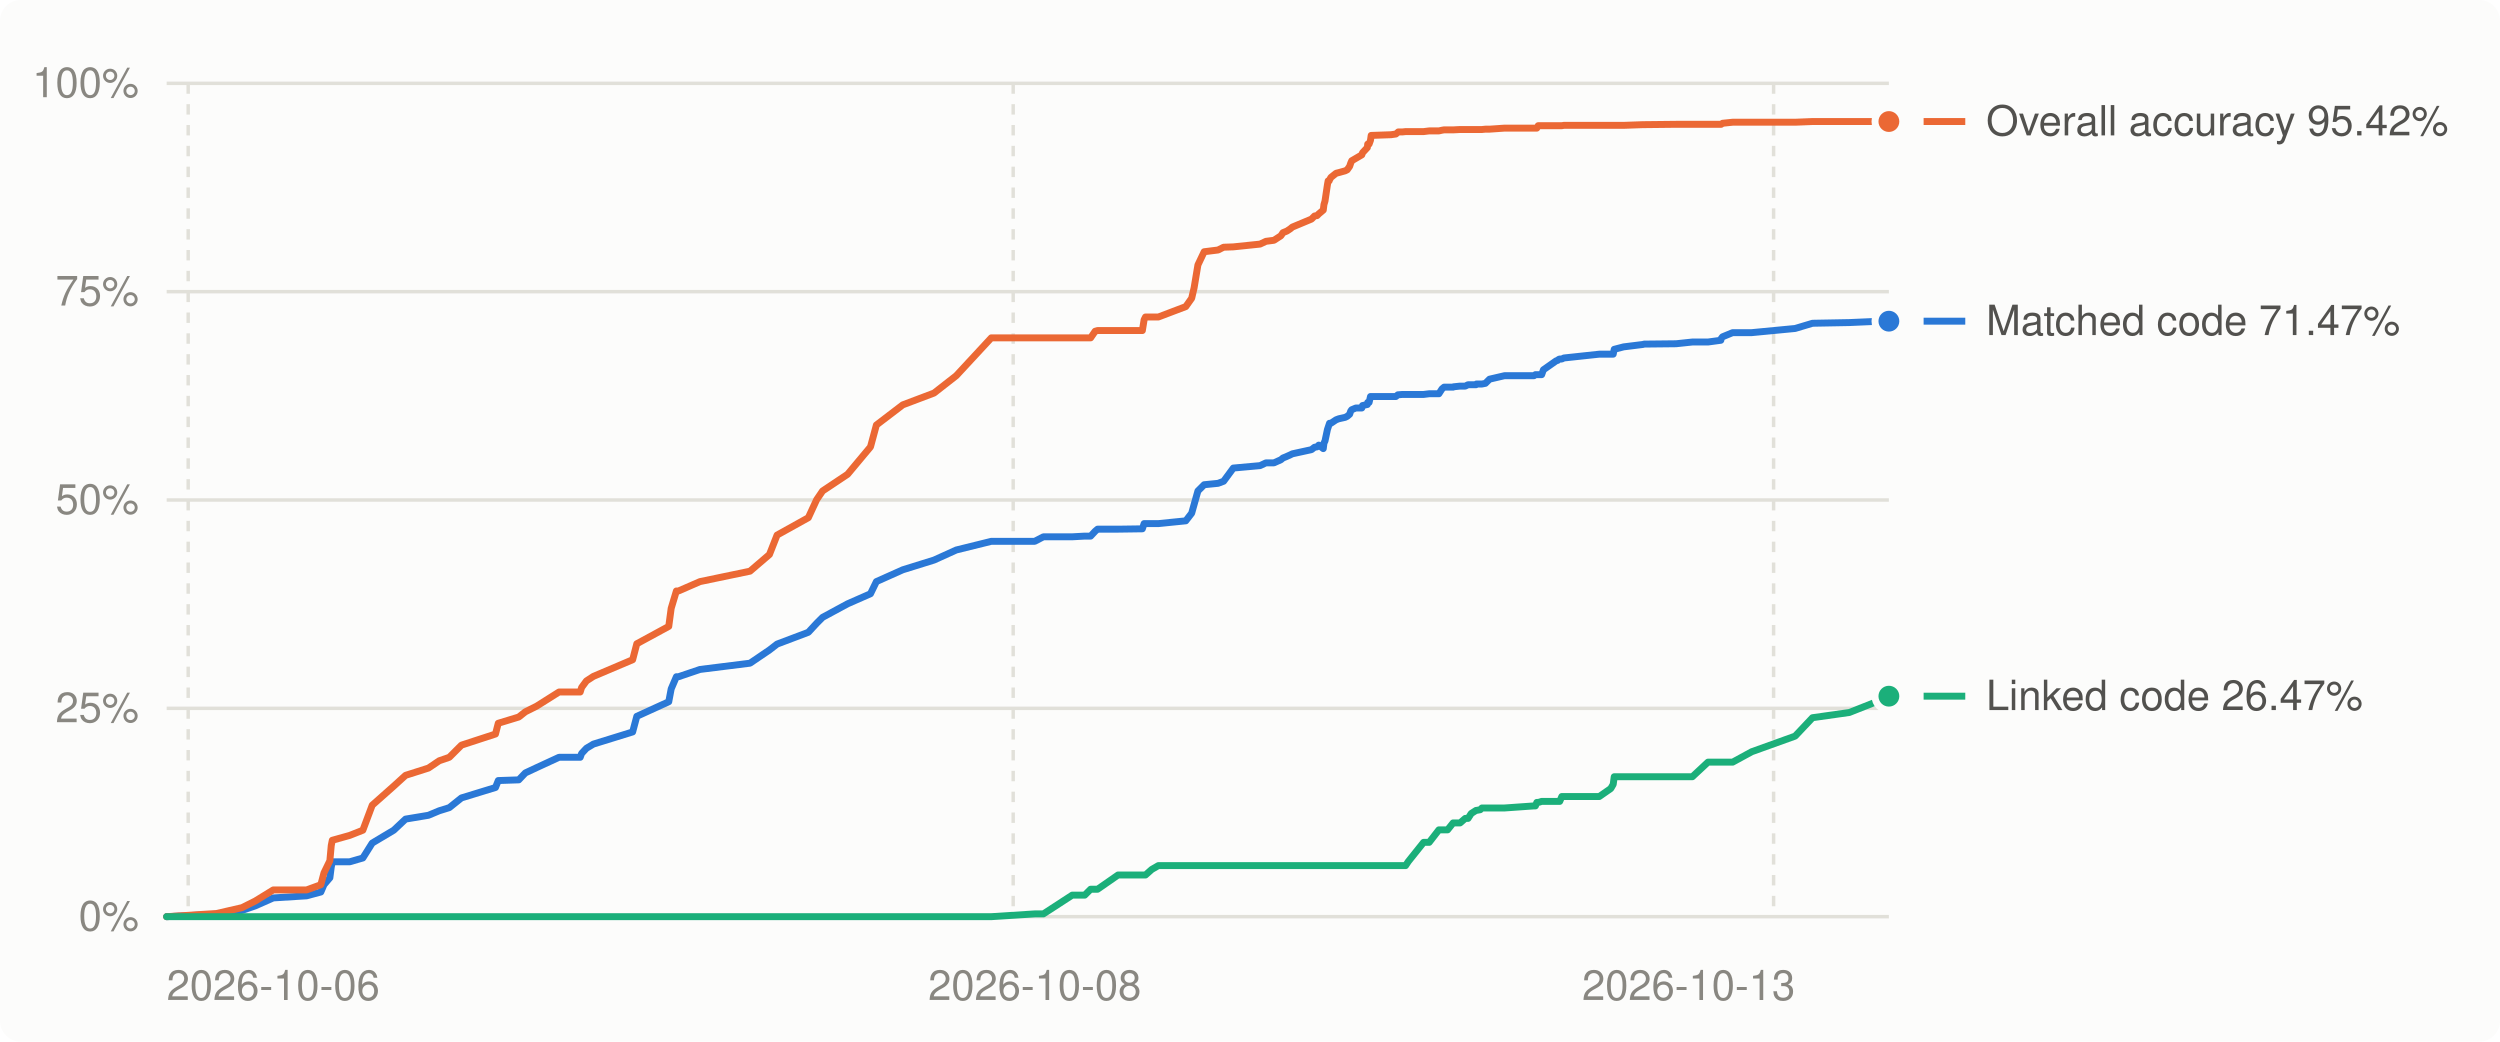
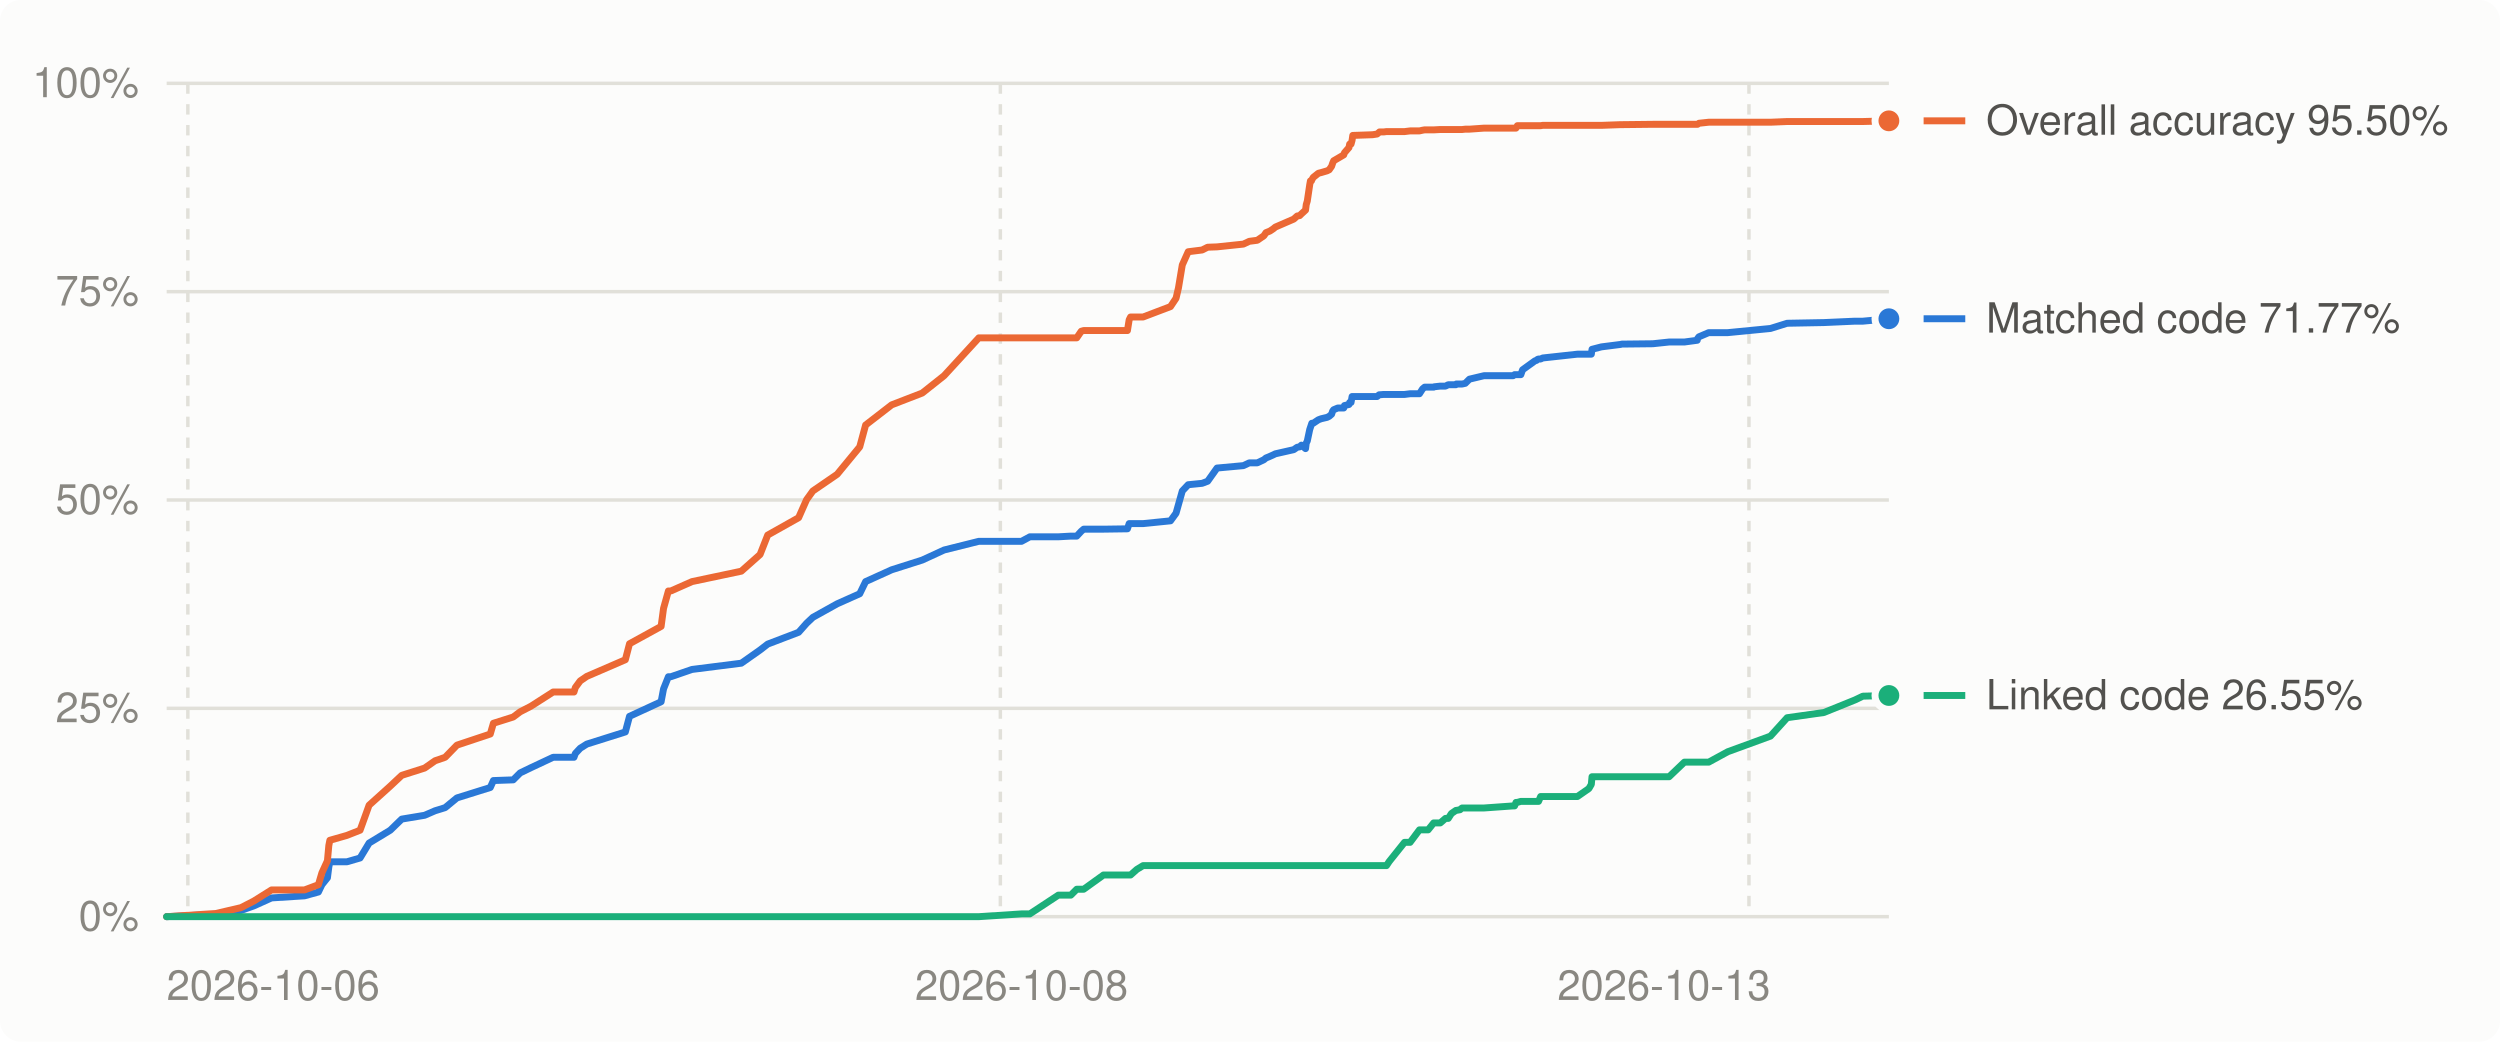
<svg xmlns="http://www.w3.org/2000/svg" viewBox="0 0 720 300" width="720" height="300" role="img" aria-label="Decompilation progress over time">
  <style>
.bg{fill:#fcfcfb}.grid{stroke:#e1e0d9}.muted{fill:#898781}.lbl{fill:#52514e}.ln0{stroke:#2a78d6}.dot0{fill:#2a78d6;stroke:#fcfcfb}.ln1{stroke:#eb6834}.dot1{fill:#eb6834;stroke:#fcfcfb}.ln2{stroke:#1baf7a}.dot2{fill:#1baf7a;stroke:#fcfcfb}
@media (prefers-color-scheme: dark){.bg{fill:#1a1a19}.grid{stroke:#2c2c2a}.muted{fill:#898781}.lbl{fill:#c3c2b7}.ln0{stroke:#3987e5}.dot0{fill:#3987e5;stroke:#1a1a19}.ln1{stroke:#d95926}.dot1{fill:#d95926;stroke:#1a1a19}.ln2{stroke:#199e70}.dot2{fill:#199e70;stroke:#1a1a19}}
text{font:12px -apple-system,BlinkMacSystemFont,'Segoe UI',Helvetica,Arial,sans-serif}
</style>
  <rect class="bg" width="720" height="300" rx="6" />
  <line x1="48" x2="544" y1="264.0" y2="264.0" class="grid" stroke-width="1" />
  <text x="40" y="268.0" class="muted" text-anchor="end">0%</text>
  <line x1="48" x2="544" y1="204.0" y2="204.0" class="grid" stroke-width="1" />
  <text x="40" y="208.0" class="muted" text-anchor="end">25%</text>
  <line x1="48" x2="544" y1="144.0" y2="144.0" class="grid" stroke-width="1" />
  <text x="40" y="148.0" class="muted" text-anchor="end">50%</text>
  <line x1="48" x2="544" y1="84.0" y2="84.0" class="grid" stroke-width="1" />
  <text x="40" y="88.0" class="muted" text-anchor="end">75%</text>
  <line x1="48" x2="544" y1="24.0" y2="24.0" class="grid" stroke-width="1" />
  <text x="40" y="28.0" class="muted" text-anchor="end">100%</text>
-   <line x1="54.2" x2="54.2" y1="24" y2="264" class="grid" stroke-width="1" stroke-dasharray="3 3" />
-   <line x1="291.8" x2="291.8" y1="24" y2="264" class="grid" stroke-width="1" stroke-dasharray="3 3" />
-   <line x1="510.8" x2="510.8" y1="24" y2="264" class="grid" stroke-width="1" stroke-dasharray="3 3" />
+   <line x1="54.1" x2="54.1" y1="24" y2="264" class="grid" stroke-width="1" stroke-dasharray="3 3" />
+   <line x1="288.1" x2="288.1" y1="24" y2="264" class="grid" stroke-width="1" stroke-dasharray="3 3" />
+   <line x1="503.7" x2="503.7" y1="24" y2="264" class="grid" stroke-width="1" stroke-dasharray="3 3" />
  <text class="muted" x="48.0" y="288" text-anchor="start">2026-10-06</text>
-   <text class="muted" x="298.0" y="288" text-anchor="middle">2026-10-08</text>
-   <text class="muted" x="517.0" y="288" text-anchor="end">2026-10-13</text>
-   <polyline points="48.0,264.0 60.5,263.4 62.3,263.3 69.7,262.2 73.5,260.9 78.7,258.6 88.3,258.0 92.4,256.9 93.3,254.8 95.0,252.8 95.4,249.7 95.7,248.2 100.7,248.2 104.5,247.1 107.2,242.8 113.4,239.1 116.8,235.9 123.4,234.8 126.5,233.5 129.4,232.6 132.9,229.8 142.7,226.8 143.5,224.8 149.4,224.6 151.3,222.6 154.5,221.1 161.0,218.1 167.1,218.1 167.5,217.0 168.9,215.5 170.9,214.3 182.2,210.8 183.4,206.3 192.6,202.1 193.3,198.4 194.8,194.9 195.4,194.9 201.6,192.8 216.0,191.0 221.6,187.2 223.8,185.5 232.8,182.1 235.2,179.5 236.9,177.8 244.1,173.9 250.7,171.0 252.4,167.5 260.0,164.1 269.0,161.3 275.4,158.4 285.5,155.9 298.0,155.9 300.5,154.6 308.8,154.6 312.4,154.4 314.1,154.4 315.4,153.0 316.1,152.4 322.0,152.4 329.0,152.3 329.5,150.8 329.9,150.8 331.7,150.8 333.6,150.8 341.5,150.0 343.2,147.8 343.9,145.3 345.0,141.4 346.8,139.6 350.8,139.2 352.4,138.6 355.2,134.8 362.9,134.1 364.6,133.3 366.9,133.3 368.9,132.4 369.5,131.9 370.5,131.5 370.7,131.4 371.6,131.0 372.2,130.7 377.7,129.5 378.6,128.8 379.3,128.7 379.8,128.2 381.1,129.2 381.3,127.6 381.6,127.0 382.3,123.7 382.5,123.1 382.8,122.2 382.9,121.9 383.3,121.9 384.8,120.9 385.6,120.6 387.4,120.2 388.0,119.9 388.7,119.3 389.0,118.4 389.3,118.0 390.5,117.5 392.2,117.5 392.4,116.8 393.8,116.5 393.9,115.9 394.3,115.9 394.7,114.2 394.9,114.2 397.8,114.2 400.6,114.2 402.0,114.2 402.6,113.7 402.7,113.7 403.9,113.6 404.8,113.6 405.6,113.6 410.0,113.6 411.6,113.4 414.4,113.4 415.3,112.0 415.9,111.5 416.9,111.5 418.5,111.5 418.6,111.4 420.5,111.2 422.0,111.2 422.8,110.8 423.7,110.8 425.1,110.8 425.2,110.6 426.3,110.6 426.6,110.6 426.8,110.6 427.8,110.4 429.0,109.2 433.3,108.2 441.8,108.2 442.2,107.9 442.6,107.9 443.0,107.9 443.4,107.9 444.0,107.9 444.5,106.5 448.2,103.9 448.6,103.8 448.9,103.5 449.2,103.4 449.8,103.4 450.4,103.1 460.6,102.0 463.9,102.0 464.6,102.0 464.9,100.6 467.6,99.9 473.2,99.2 473.5,99.1 482.7,99.0 487.4,98.5 491.9,98.5 495.6,98.0 495.7,97.5 496.1,97.0 499.0,95.8 504.5,95.8 517.0,94.6 522.0,93.1 532.6,92.9 541.7,92.5 544.0,92.5" fill="none" class="ln0" stroke-width="2" stroke-linejoin="round" stroke-linecap="round" />
-   <polyline points="48.0,264.0 60.5,263.2 62.3,263.1 69.7,261.4 73.5,259.5 78.7,256.3 88.3,256.3 92.4,254.8 93.3,251.4 95.0,247.9 95.4,243.5 95.7,242.0 100.7,240.6 104.5,239.1 107.2,231.9 113.4,226.4 116.8,223.3 123.4,221.2 126.5,219.1 129.4,218.1 132.9,214.6 142.7,211.4 143.5,208.3 149.4,206.5 151.3,205.0 154.5,203.4 161.0,199.3 167.1,199.3 167.5,198.0 168.9,196.1 170.9,194.8 182.2,190.0 183.4,185.4 192.6,180.4 193.3,175.2 194.8,170.2 195.4,170.2 201.6,167.5 216.0,164.5 221.6,159.7 223.8,154.1 232.8,149.1 235.2,143.9 236.9,141.4 244.1,136.6 250.7,128.7 252.4,122.4 260.0,116.6 269.0,113.2 275.4,108.2 285.5,97.3 298.0,97.3 300.5,97.3 308.8,97.3 312.4,97.3 314.1,97.3 315.4,95.4 316.1,95.2 322.0,95.2 329.0,95.2 329.5,92.1 329.9,91.3 331.7,91.3 333.6,91.3 341.5,88.3 343.2,85.9 343.9,82.9 345.0,76.3 346.8,72.5 350.8,72.0 352.4,71.2 355.2,71.1 362.9,70.3 364.6,69.5 366.9,69.2 368.9,67.9 369.5,67.0 370.5,66.6 370.7,66.5 371.6,65.9 372.2,65.4 377.7,63.1 378.6,62.2 379.3,62.1 379.8,61.6 381.1,60.5 381.3,58.9 381.6,57.9 382.3,53.2 382.5,52.1 382.8,52.1 382.9,51.8 383.3,51.1 384.8,49.9 385.6,49.7 387.4,49.2 388.0,48.9 388.7,47.9 389.0,47.0 389.3,46.3 390.5,45.6 392.2,44.6 392.4,44.0 393.8,42.5 393.9,41.5 394.3,41.5 394.7,40.4 394.9,39.0 397.8,38.9 400.6,38.8 402.0,38.6 402.6,38.1 402.7,38.0 403.9,38.0 404.8,37.9 405.6,37.9 410.0,37.9 411.6,37.7 414.4,37.7 415.3,37.5 415.9,37.4 416.9,37.4 418.5,37.4 418.6,37.4 420.5,37.3 422.0,37.3 422.8,37.3 423.7,37.3 425.1,37.3 425.2,37.3 426.3,37.3 426.6,37.3 426.8,37.3 427.8,37.2 429.0,37.2 433.3,36.9 441.8,36.9 442.2,36.9 442.6,36.9 443.0,36.2 443.4,36.2 444.0,36.2 444.5,36.2 448.2,36.2 448.6,36.2 448.9,36.2 449.2,36.2 449.8,36.2 450.4,36.1 460.6,36.1 463.9,36.1 464.6,36.1 464.9,36.1 467.6,36.1 473.2,35.9 473.5,35.9 482.7,35.8 487.4,35.8 491.9,35.8 495.6,35.8 495.7,35.8 496.1,35.5 499.0,35.2 504.5,35.2 517.0,35.2 522.0,35.0 532.6,35.0 541.7,35.0 544.0,35.0" fill="none" class="ln1" stroke-width="2" stroke-linejoin="round" stroke-linecap="round" />
-   <polyline points="48.0,264.0 60.5,264.0 62.3,264.0 69.7,264.0 73.5,264.0 78.7,264.0 88.3,264.0 92.4,264.0 93.3,264.0 95.0,264.0 95.4,264.0 95.7,264.0 100.7,264.0 104.5,264.0 107.2,264.0 113.4,264.0 116.8,264.0 123.4,264.0 126.5,264.0 129.4,264.0 132.9,264.0 142.7,264.0 143.5,264.0 149.4,264.0 151.3,264.0 154.5,264.0 161.0,264.0 167.1,264.0 167.5,264.0 168.9,264.0 170.9,264.0 182.2,264.0 183.4,264.0 192.6,264.0 193.3,264.0 194.8,264.0 195.4,264.0 201.6,264.0 216.0,264.0 221.6,264.0 223.8,264.0 232.8,264.0 235.2,264.0 236.9,264.0 244.1,264.0 250.7,264.0 252.4,264.0 260.0,264.0 269.0,264.0 275.4,264.0 285.5,264.0 298.0,263.2 300.5,263.2 308.8,257.8 312.4,257.8 314.1,256.1 315.4,256.1 316.1,256.1 322.0,252.0 329.0,252.0 329.5,252.0 329.9,252.0 331.7,250.4 333.6,249.3 341.5,249.3 343.2,249.3 343.9,249.3 345.0,249.3 346.8,249.3 350.8,249.3 352.4,249.3 355.2,249.3 362.9,249.3 364.6,249.3 366.9,249.3 368.9,249.3 369.5,249.3 370.5,249.3 370.7,249.3 371.6,249.3 372.2,249.3 377.7,249.3 378.6,249.3 379.3,249.3 379.8,249.3 381.1,249.3 381.3,249.3 381.6,249.3 382.3,249.3 382.5,249.3 382.8,249.3 382.9,249.3 383.3,249.3 384.8,249.3 385.6,249.3 387.4,249.3 388.0,249.3 388.7,249.3 389.0,249.3 389.3,249.3 390.5,249.3 392.2,249.3 392.4,249.3 393.8,249.3 393.9,249.3 394.3,249.3 394.7,249.3 394.9,249.3 397.8,249.3 400.6,249.3 402.0,249.3 402.6,249.3 402.7,249.3 403.9,249.3 404.8,249.3 405.6,248.1 410.0,242.6 411.6,242.6 414.4,239.0 415.3,239.0 415.9,239.0 416.9,239.0 418.5,237.0 418.6,237.0 420.5,237.0 422.0,235.7 422.8,235.7 423.7,234.3 425.1,233.4 425.2,233.4 426.3,233.2 426.6,232.9 426.8,232.7 427.8,232.7 429.0,232.7 433.3,232.7 441.8,232.1 442.2,232.1 442.6,231.1 443.0,231.1 443.4,231.0 444.0,230.8 444.5,230.8 448.2,230.8 448.6,230.8 448.9,230.8 449.2,230.8 449.8,229.4 450.4,229.4 460.6,229.4 463.9,227.1 464.6,225.9 464.9,223.7 467.6,223.7 473.2,223.7 473.5,223.7 482.7,223.7 487.4,223.7 491.9,219.5 495.6,219.5 495.7,219.5 496.1,219.5 499.0,219.5 504.5,216.5 517.0,212.0 522.0,206.7 532.6,205.2 541.7,201.6 544.0,200.5" fill="none" class="ln2" stroke-width="2" stroke-linejoin="round" stroke-linecap="round" />
-   <circle cx="544.0" cy="92.5" r="4" class="dot0" stroke-width="2" />
-   <circle cx="544.0" cy="35.0" r="4" class="dot1" stroke-width="2" />
-   <circle cx="544.0" cy="200.5" r="4" class="dot2" stroke-width="2" />
-   <line x1="554" x2="566" y1="200.5" y2="200.5" class="ln2" stroke-width="2" />
-   <text class="lbl" x="572" y="204.5">Linked code 26.47%</text>
-   <line x1="554" x2="566" y1="92.5" y2="92.5" class="ln0" stroke-width="2" />
-   <text class="lbl" x="572" y="96.5">Matched code 71.47%</text>
-   <line x1="554" x2="566" y1="35.0" y2="35.0" class="ln1" stroke-width="2" />
-   <text class="lbl" x="572" y="39.0">Overall accuracy 95.42%</text>
+   <text class="muted" x="294.2" y="288" text-anchor="middle">2026-10-08</text>
+   <text class="muted" x="509.9" y="288" text-anchor="end">2026-10-13</text>
+   <polyline points="48.0,264.0 60.3,263.4 62.1,263.3 69.4,262.2 73.1,260.9 78.2,258.6 87.7,258.0 91.7,256.9 92.7,254.8 94.3,252.8 94.7,249.7 95.0,248.2 99.9,248.2 103.7,247.1 106.3,242.8 112.4,239.1 115.7,235.9 122.3,234.8 125.3,233.5 128.2,232.6 131.6,229.8 141.2,226.8 142.1,224.8 147.8,224.6 149.8,222.6 152.9,221.1 159.3,218.1 165.3,218.1 165.7,217.0 167.1,215.5 169.0,214.3 180.1,210.8 181.3,206.3 190.4,202.1 191.1,198.4 192.5,194.9 193.2,194.9 199.3,192.8 213.5,191.0 218.9,187.2 221.1,185.5 230.0,182.1 232.3,179.5 234.1,177.8 241.1,173.9 247.6,171.0 249.3,167.5 256.8,164.1 265.6,161.3 271.9,158.4 281.9,155.9 294.2,155.9 296.6,154.6 304.8,154.6 308.4,154.4 310.1,154.4 311.4,153.0 312.1,152.4 317.8,152.4 324.7,152.3 325.2,150.8 325.6,150.8 327.4,150.8 329.2,150.8 337.1,150.0 338.7,147.8 339.4,145.3 340.5,141.4 342.2,139.6 346.2,139.2 347.8,138.6 350.5,134.8 358.1,134.1 359.8,133.3 362.1,133.3 364.0,132.4 364.6,131.9 365.6,131.5 365.8,131.4 366.7,131.0 367.3,130.7 372.6,129.5 373.6,128.8 374.3,128.7 374.8,128.2 376.0,129.2 376.2,127.6 376.5,127.0 377.2,123.7 377.4,123.1 377.7,122.2 377.8,121.9 378.2,121.9 379.7,120.9 380.5,120.6 382.2,120.2 382.8,119.9 383.5,119.3 383.8,118.4 384.1,118.0 385.3,117.5 387.0,117.5 387.2,116.8 388.5,116.5 388.7,115.9 389.1,115.9 389.4,114.2 389.6,114.2 392.5,114.2 395.3,114.2 396.6,114.2 397.2,113.7 397.3,113.7 398.5,113.6 399.3,113.6 400.1,113.6 404.5,113.6 406.1,113.4 408.8,113.4 409.7,112.0 410.3,111.5 411.3,111.5 412.9,111.5 413.0,111.4 414.8,111.2 416.3,111.2 417.1,110.8 418.0,110.8 419.3,110.8 419.4,110.6 420.5,110.6 420.8,110.6 421.1,110.6 422.0,110.4 423.2,109.2 427.4,108.2 435.8,108.2 436.2,107.9 436.6,107.9 437.0,107.9 437.3,107.9 438.0,107.9 438.5,106.5 442.1,103.9 442.5,103.8 442.8,103.5 443.1,103.4 443.7,103.4 444.3,103.1 454.3,102.0 457.6,102.0 458.3,102.0 458.5,100.6 461.2,99.9 466.7,99.2 467.1,99.1 476.0,99.0 480.7,98.5 485.1,98.5 488.8,98.0 488.9,97.5 489.3,97.0 492.1,95.8 497.6,95.8 509.9,94.6 514.7,93.1 525.3,92.9 534.2,92.5 536.5,92.5 544.0,91.8" fill="none" class="ln0" stroke-width="2" stroke-linejoin="round" stroke-linecap="round" />
+   <polyline points="48.0,264.0 60.3,263.2 62.1,263.1 69.4,261.4 73.1,259.5 78.2,256.3 87.7,256.3 91.7,254.8 92.7,251.4 94.3,247.9 94.7,243.5 95.0,242.0 99.9,240.6 103.7,239.1 106.3,231.9 112.4,226.4 115.7,223.3 122.3,221.2 125.3,219.1 128.2,218.1 131.6,214.6 141.2,211.4 142.1,208.3 147.8,206.5 149.8,205.0 152.9,203.4 159.3,199.3 165.3,199.3 165.7,198.0 167.1,196.1 169.0,194.8 180.1,190.0 181.3,185.4 190.4,180.4 191.1,175.2 192.5,170.2 193.2,170.2 199.3,167.5 213.5,164.5 218.9,159.7 221.1,154.1 230.0,149.1 232.3,143.9 234.1,141.4 241.1,136.6 247.6,128.7 249.3,122.4 256.8,116.6 265.6,113.2 271.9,108.2 281.9,97.3 294.2,97.3 296.6,97.3 304.8,97.3 308.4,97.3 310.1,97.3 311.4,95.4 312.1,95.2 317.8,95.2 324.7,95.2 325.2,92.1 325.6,91.3 327.4,91.3 329.2,91.3 337.1,88.3 338.7,85.9 339.4,82.9 340.5,76.3 342.2,72.5 346.2,72.0 347.8,71.2 350.5,71.1 358.1,70.3 359.8,69.5 362.1,69.2 364.0,67.9 364.6,67.0 365.6,66.6 365.8,66.5 366.7,65.9 367.3,65.4 372.6,63.1 373.6,62.2 374.3,62.1 374.8,61.6 376.0,60.5 376.2,58.9 376.5,57.9 377.2,53.2 377.4,52.1 377.7,52.1 377.8,51.8 378.2,51.1 379.7,49.9 380.5,49.7 382.2,49.2 382.8,48.9 383.5,47.9 383.8,47.0 384.1,46.3 385.3,45.6 387.0,44.6 387.2,44.0 388.5,42.5 388.7,41.5 389.1,41.5 389.4,40.4 389.6,39.0 392.5,38.9 395.3,38.8 396.6,38.6 397.2,38.1 397.3,38.0 398.5,38.0 399.3,37.9 400.1,37.9 404.5,37.9 406.1,37.7 408.8,37.7 409.7,37.5 410.3,37.4 411.3,37.4 412.9,37.4 413.0,37.4 414.8,37.3 416.3,37.3 417.1,37.3 418.0,37.3 419.3,37.3 419.4,37.3 420.5,37.3 420.8,37.3 421.1,37.3 422.0,37.2 423.2,37.2 427.4,36.9 435.8,36.9 436.2,36.9 436.6,36.9 437.0,36.2 437.3,36.2 438.0,36.2 438.5,36.2 442.1,36.2 442.5,36.2 442.8,36.2 443.1,36.2 443.7,36.2 444.3,36.1 454.3,36.1 457.6,36.1 458.3,36.1 458.5,36.1 461.2,36.1 466.7,35.9 467.1,35.9 476.0,35.8 480.7,35.8 485.1,35.8 488.8,35.8 488.9,35.8 489.3,35.5 492.1,35.2 497.6,35.2 509.9,35.2 514.7,35.0 525.3,35.0 534.2,35.0 536.5,35.0 544.0,34.8" fill="none" class="ln1" stroke-width="2" stroke-linejoin="round" stroke-linecap="round" />
+   <polyline points="48.0,264.0 60.3,264.0 62.1,264.0 69.4,264.0 73.1,264.0 78.2,264.0 87.7,264.0 91.7,264.0 92.7,264.0 94.3,264.0 94.7,264.0 95.0,264.0 99.9,264.0 103.7,264.0 106.3,264.0 112.4,264.0 115.7,264.0 122.3,264.0 125.3,264.0 128.2,264.0 131.6,264.0 141.2,264.0 142.1,264.0 147.8,264.0 149.8,264.0 152.9,264.0 159.3,264.0 165.3,264.0 165.7,264.0 167.1,264.0 169.0,264.0 180.1,264.0 181.3,264.0 190.4,264.0 191.1,264.0 192.5,264.0 193.2,264.0 199.3,264.0 213.5,264.0 218.9,264.0 221.1,264.0 230.0,264.0 232.3,264.0 234.1,264.0 241.1,264.0 247.6,264.0 249.3,264.0 256.8,264.0 265.6,264.0 271.9,264.0 281.9,264.0 294.2,263.2 296.6,263.2 304.8,257.8 308.4,257.8 310.1,256.1 311.4,256.1 312.1,256.1 317.8,252.0 324.7,252.0 325.2,252.0 325.6,252.0 327.4,250.4 329.2,249.3 337.1,249.3 338.7,249.3 339.4,249.3 340.5,249.3 342.2,249.3 346.2,249.3 347.8,249.3 350.5,249.3 358.1,249.3 359.8,249.3 362.1,249.3 364.0,249.3 364.6,249.3 365.6,249.3 365.8,249.3 366.7,249.3 367.3,249.3 372.6,249.3 373.6,249.3 374.3,249.3 374.8,249.3 376.0,249.3 376.2,249.3 376.5,249.3 377.2,249.3 377.4,249.3 377.7,249.3 377.8,249.3 378.2,249.3 379.7,249.3 380.5,249.3 382.2,249.3 382.8,249.3 383.5,249.3 383.8,249.3 384.1,249.3 385.3,249.3 387.0,249.3 387.2,249.3 388.5,249.3 388.7,249.3 389.1,249.3 389.4,249.3 389.6,249.3 392.5,249.3 395.3,249.3 396.6,249.3 397.2,249.3 397.3,249.3 398.5,249.3 399.3,249.3 400.1,248.1 404.5,242.6 406.1,242.6 408.8,239.0 409.7,239.0 410.3,239.0 411.3,239.0 412.9,237.0 413.0,237.0 414.8,237.0 416.3,235.7 417.1,235.7 418.0,234.3 419.3,233.4 419.4,233.4 420.5,233.2 420.8,232.9 421.1,232.7 422.0,232.7 423.2,232.7 427.4,232.7 435.8,232.1 436.2,232.1 436.6,231.1 437.0,231.1 437.3,231.0 438.0,230.8 438.5,230.8 442.1,230.8 442.5,230.8 442.8,230.8 443.1,230.8 443.7,229.4 444.3,229.4 454.3,229.4 457.6,227.1 458.3,225.9 458.5,223.7 461.2,223.7 466.7,223.7 467.1,223.7 476.0,223.7 480.7,223.7 485.1,219.5 488.8,219.5 488.9,219.5 489.3,219.5 492.1,219.5 497.6,216.5 509.9,212.0 514.7,206.7 525.3,205.2 534.2,201.6 536.5,200.5 544.0,200.3" fill="none" class="ln2" stroke-width="2" stroke-linejoin="round" stroke-linecap="round" />
+   <circle cx="544.0" cy="91.8" r="4" class="dot0" stroke-width="2" />
+   <circle cx="544.0" cy="34.8" r="4" class="dot1" stroke-width="2" />
+   <circle cx="544.0" cy="200.3" r="4" class="dot2" stroke-width="2" />
+   <line x1="554" x2="566" y1="200.3" y2="200.3" class="ln2" stroke-width="2" />
+   <text class="lbl" x="572" y="204.3">Linked code 26.55%</text>
+   <line x1="554" x2="566" y1="91.8" y2="91.8" class="ln0" stroke-width="2" />
+   <text class="lbl" x="572" y="95.8">Matched code 71.77%</text>
+   <line x1="554" x2="566" y1="34.8" y2="34.8" class="ln1" stroke-width="2" />
+   <text class="lbl" x="572" y="38.8">Overall accuracy 95.50%</text>
</svg>
